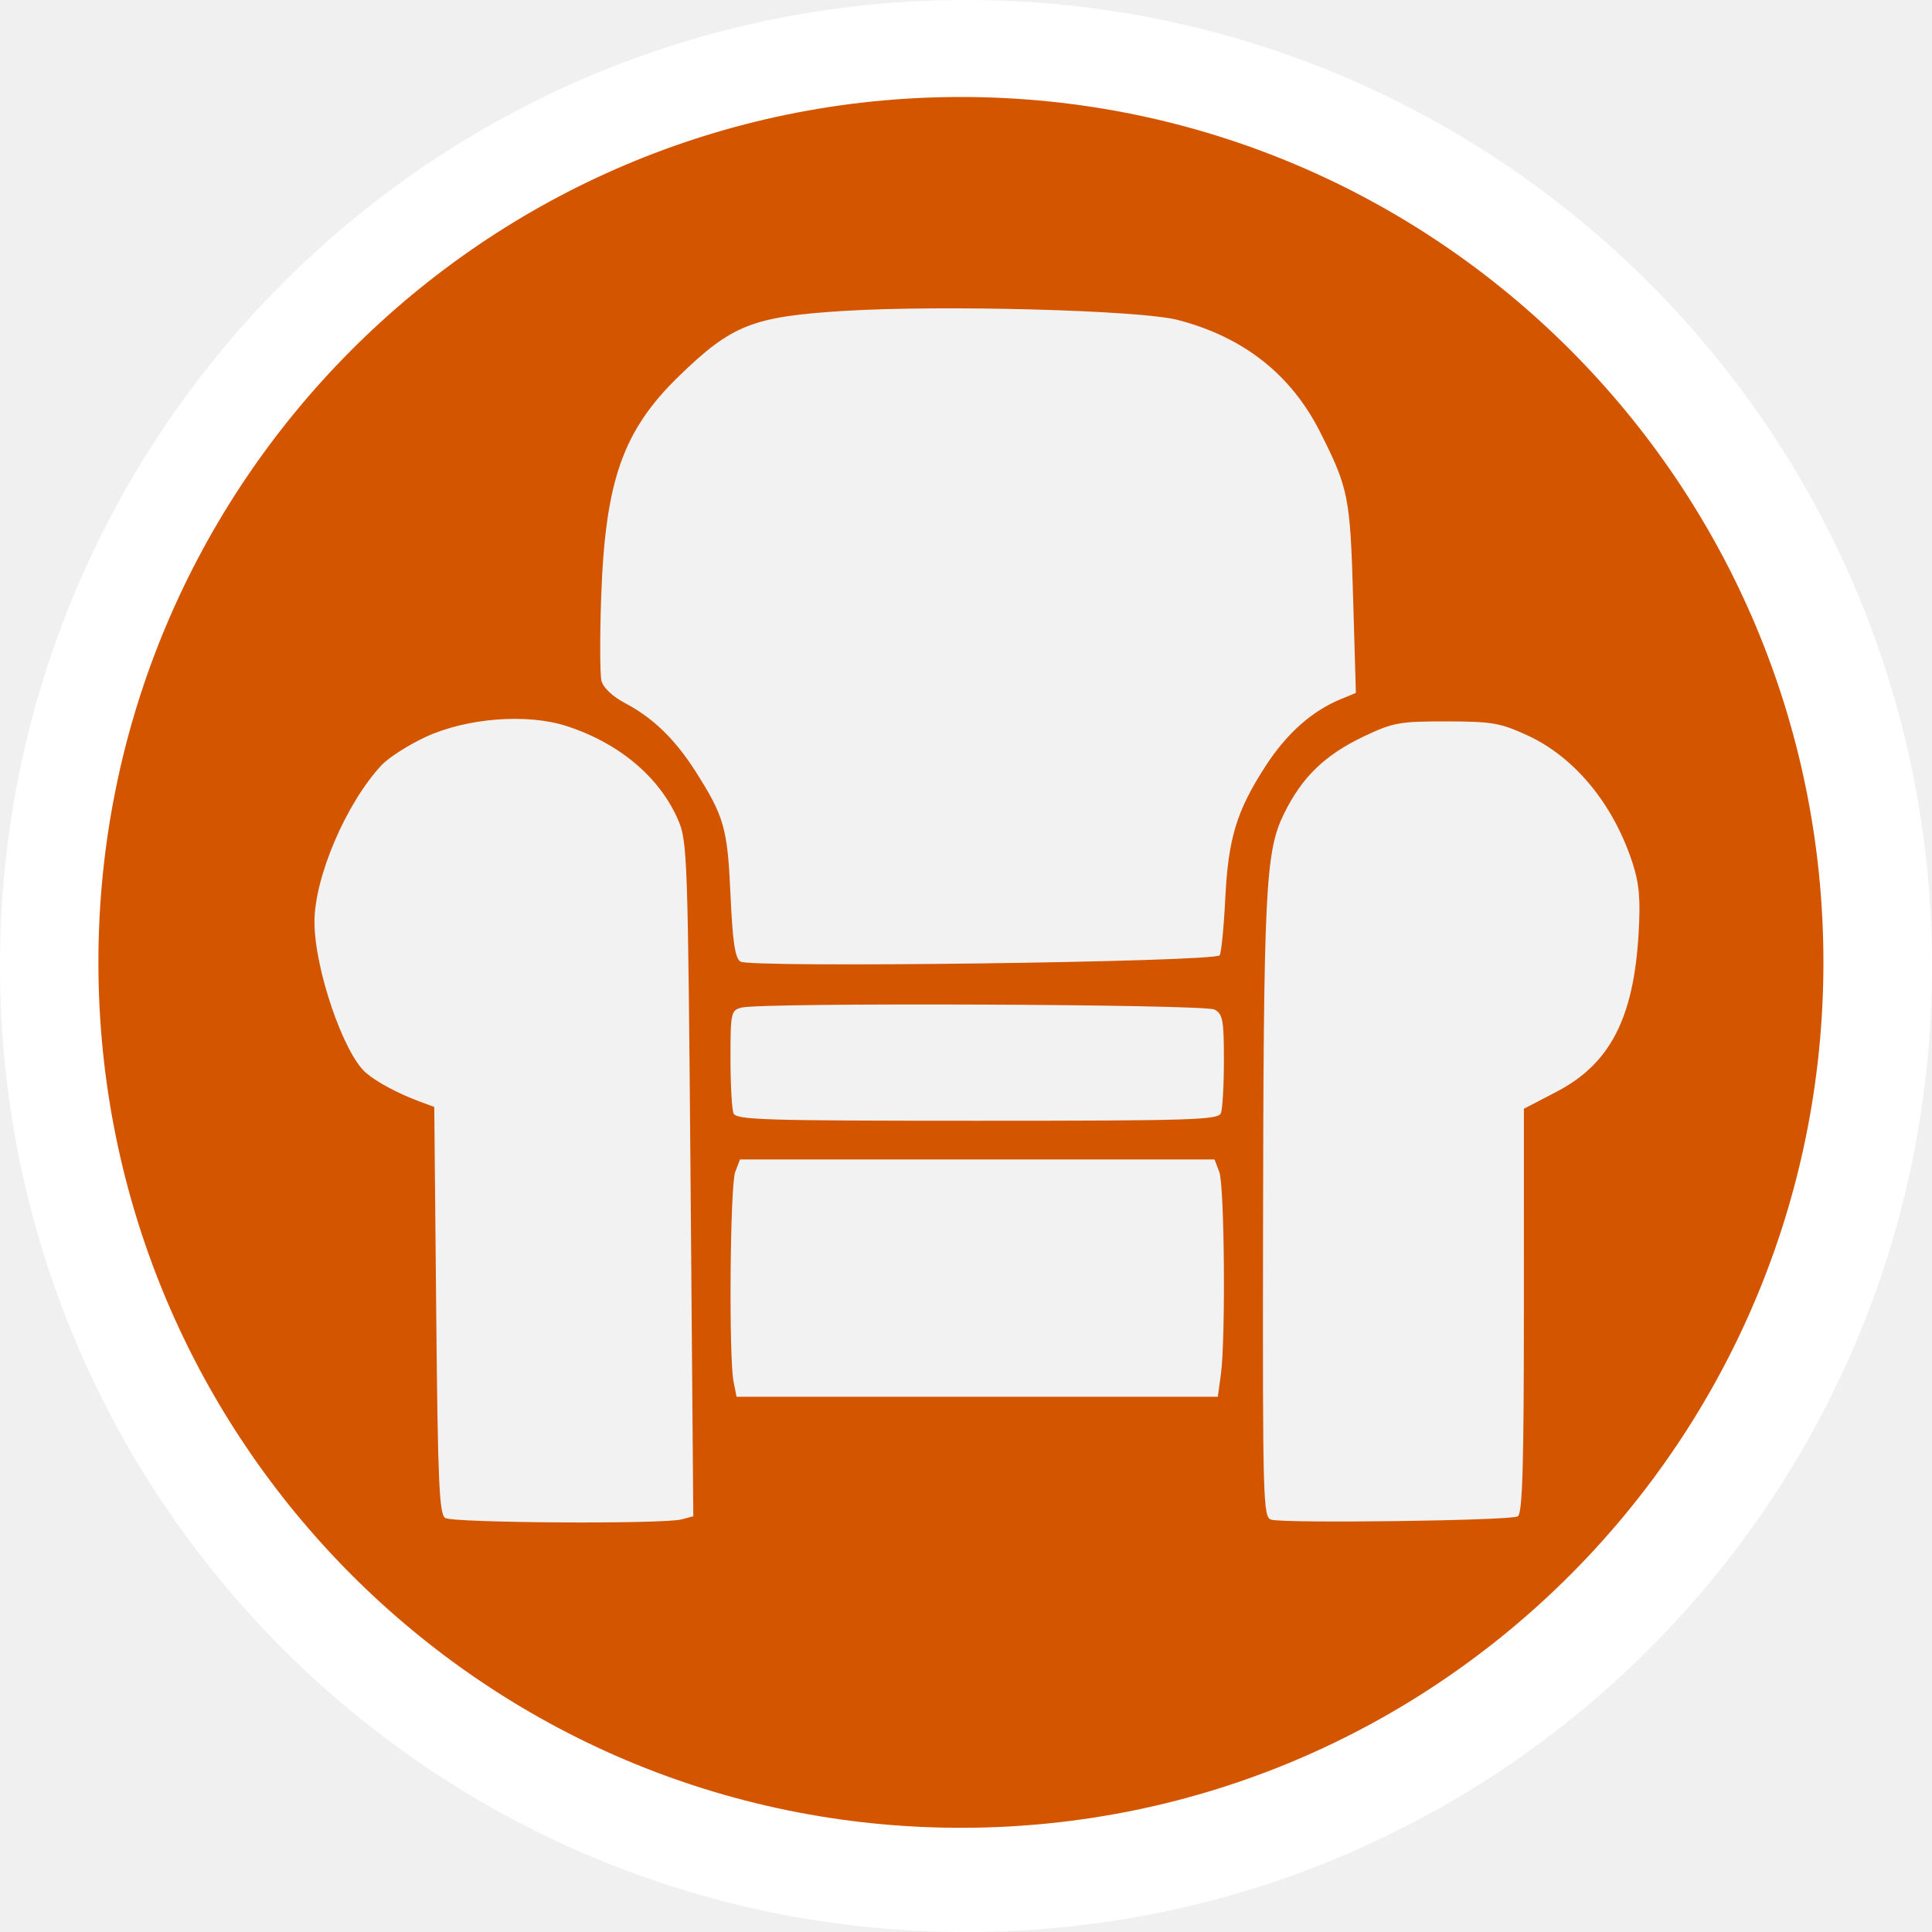
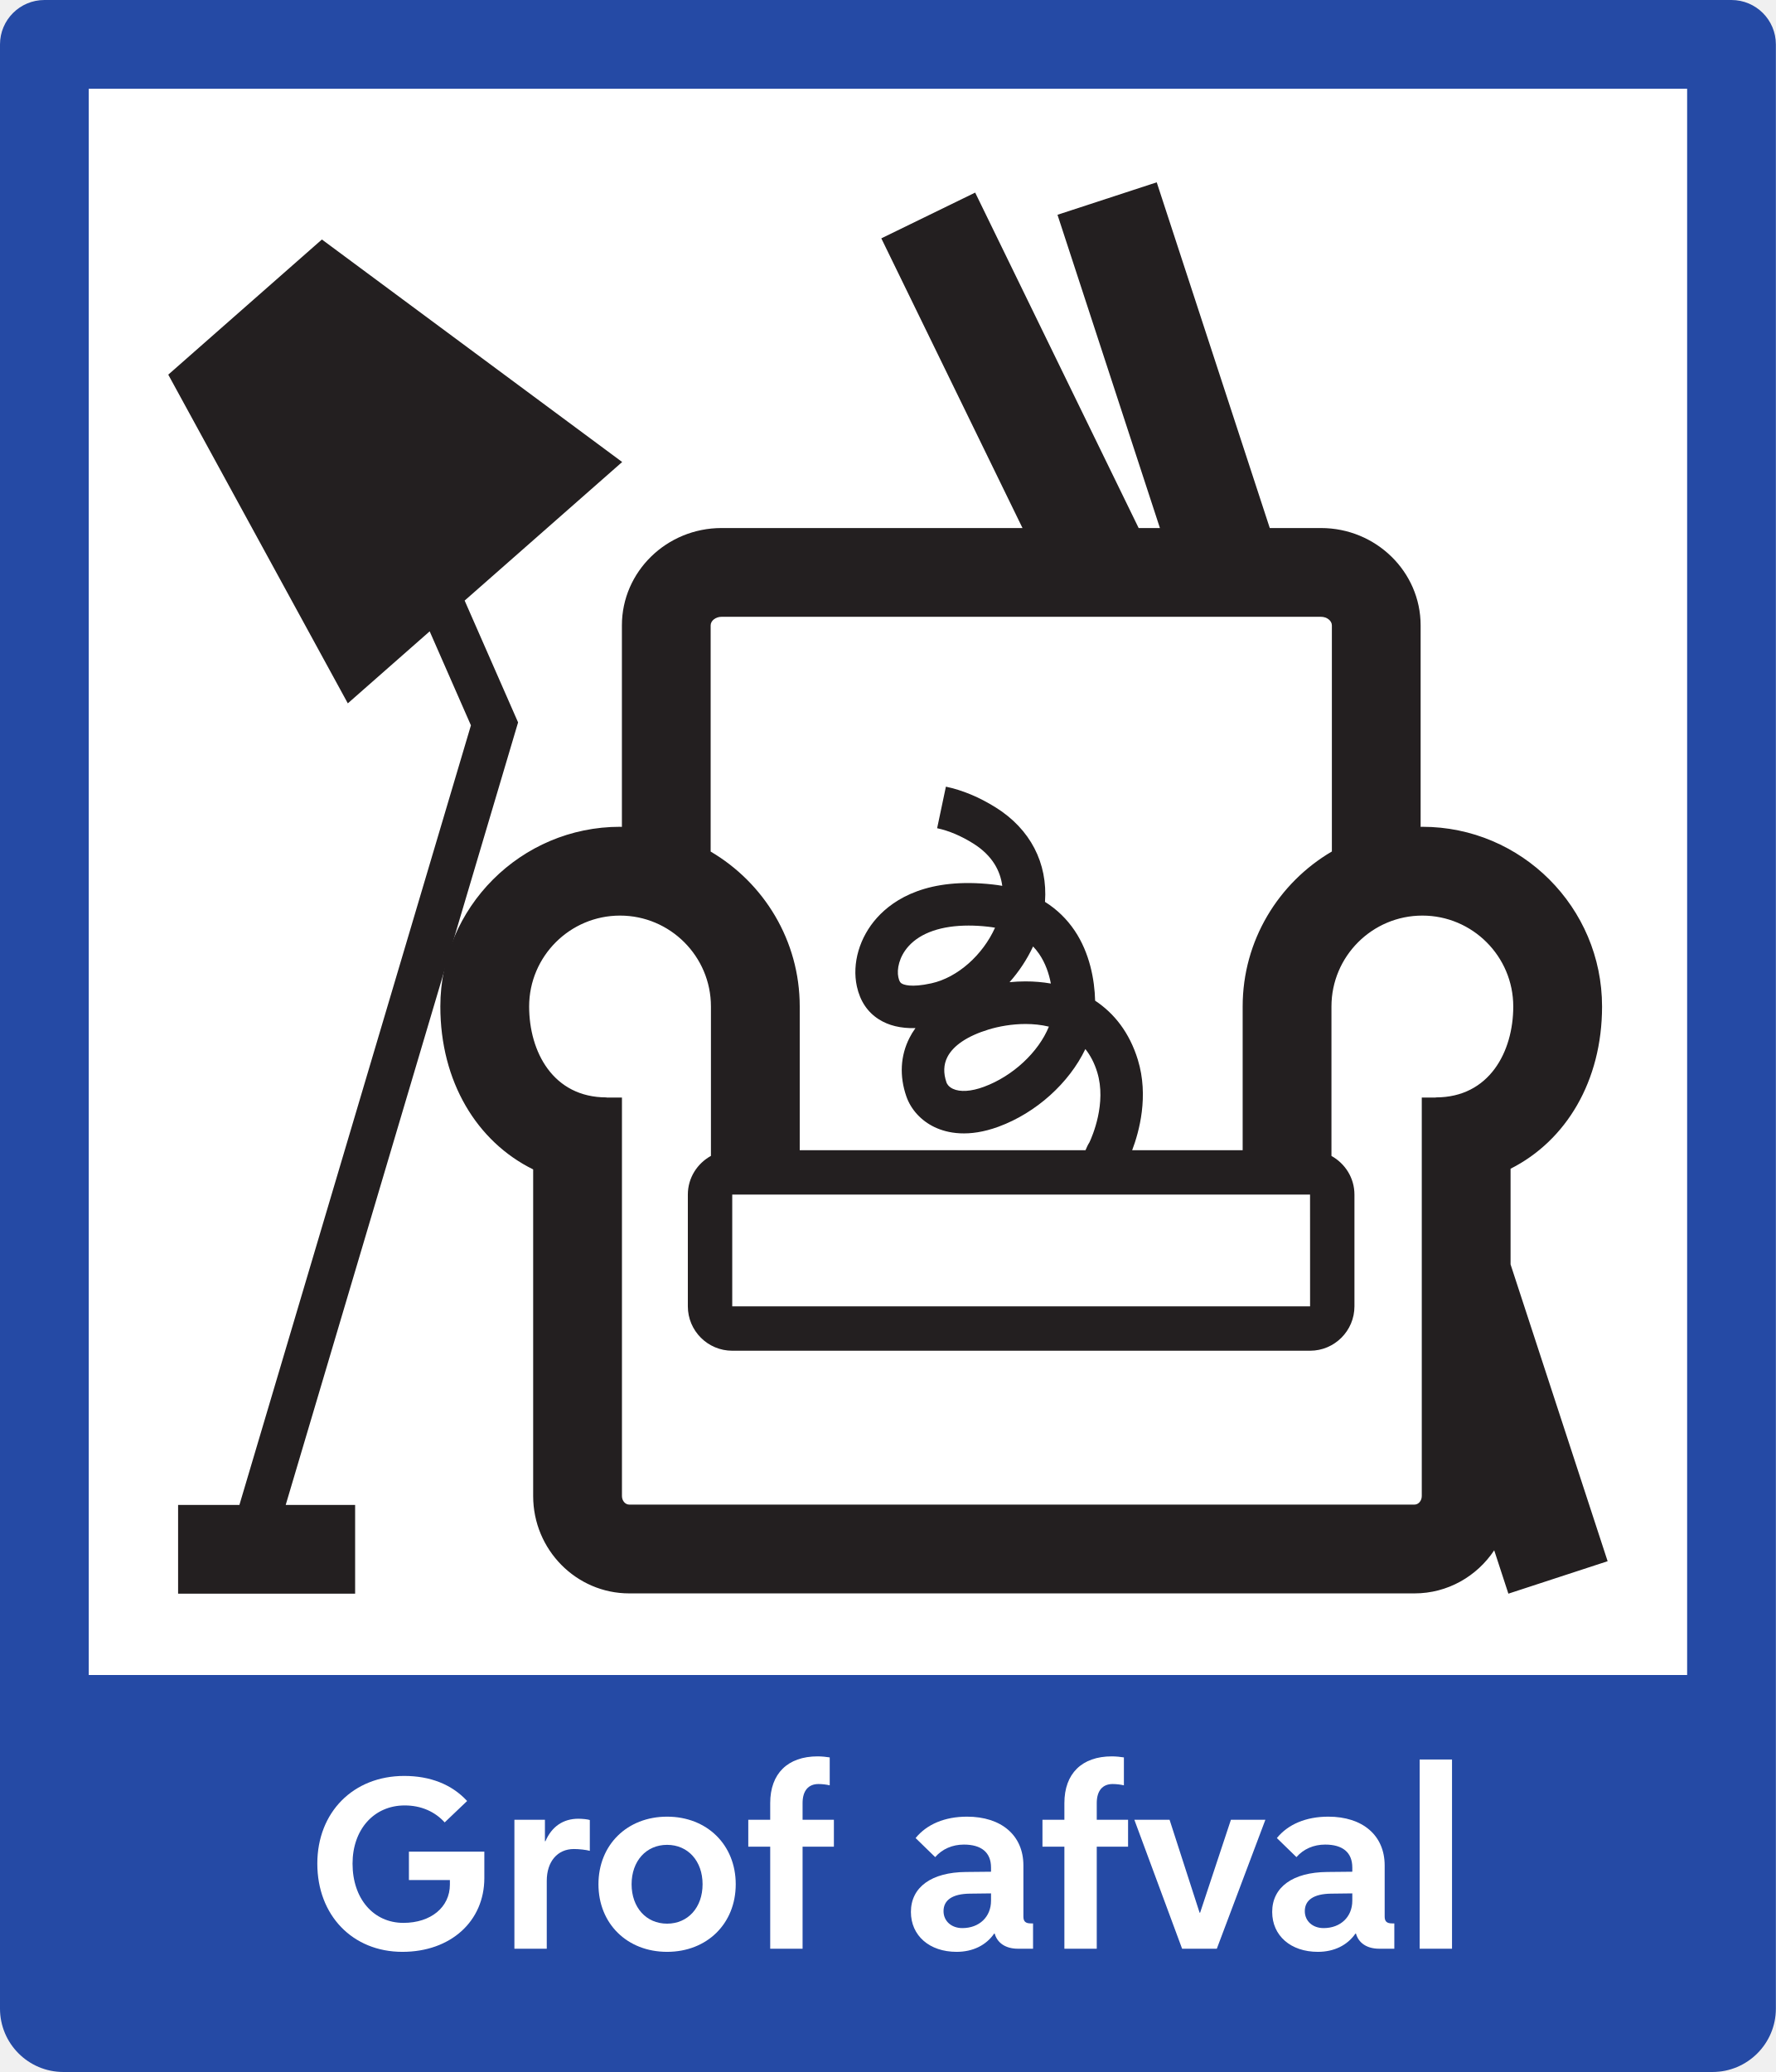
- <svg xmlns="http://www.w3.org/2000/svg" id="svg5" version="1.1" viewBox="0 0 30 30">
-   <defs id="defs9" />
-   <path fill-rule="nonzero" fill="#FFFFFF" id="Oval" d="M15,30 C23.284,30 30,23.284 30,15 C30,6.716 23.284,0 15,0 C6.716,0 -5.32907052e-15,6.716 -5.32907052e-15,15 C-5.32907052e-15,23.284 6.716,30 15,30 Z M15,28.125 C7.751,28.125 1.875,22.249 1.875,15 C1.875,7.751 7.751,1.875 15,1.875 C22.249,1.875 28.125,7.751 28.125,15 C28.125,22.249 22.249,28.125 15,28.125 Z" />
-   <ellipse ry="13.438" rx="13.393" cy="14.944" cx="14.921" id="path816" style="fill:#d45500;fill-opacity:1;stroke-width:0.149;stroke-miterlimit:4;stroke-dasharray:none" />
-   <g transform="matrix(0.8357057,0,0,0.8364877,2.830465,2.286698)" id="g833">
-     <path style="fill:#f2f2f2;fill-opacity:1;stroke-width:0.009;stroke-miterlimit:4;stroke-dasharray:none" d="m 10.369,15.116 c -0.099,-0.068 -0.144,-0.375 -0.183,-1.242 -0.055,-1.239 -0.117,-1.454 -0.656,-2.298 -0.378,-0.591 -0.787,-0.986 -1.302,-1.257 -0.233,-0.123 -0.406,-0.286 -0.439,-0.413 -0.029,-0.116 -0.032,-0.824 -0.005,-1.573 C 7.861,6.183 8.189,5.257 9.23,4.247 10.211,3.296 10.599,3.143 12.293,3.038 c 1.829,-0.113 5.502,-0.014 6.201,0.167 1.225,0.317 2.109,1.013 2.65,2.086 0.525,1.04 0.557,1.202 0.611,3.079 l 0.051,1.759 -0.285,0.118 c -0.537,0.222 -1.005,0.64 -1.395,1.243 -0.538,0.833 -0.691,1.337 -0.747,2.461 -0.026,0.527 -0.073,0.999 -0.103,1.048 -0.077,0.125 -8.729,0.239 -8.906,0.117 z" id="path818" />
-     <path style="fill:#f2f2f2;fill-opacity:1;stroke-width:0.009;stroke-miterlimit:4;stroke-dasharray:none" d="m 4.886,25.446 c -0.112,-0.071 -0.138,-0.661 -0.168,-3.857 l -0.036,-3.774 -0.281,-0.104 c -0.392,-0.146 -0.791,-0.359 -0.988,-0.529 -0.418,-0.36 -0.957,-1.938 -0.957,-2.801 0,-0.83 0.586,-2.2 1.242,-2.906 0.133,-0.143 0.504,-0.381 0.825,-0.529 0.766,-0.353 1.881,-0.439 2.616,-0.202 0.978,0.316 1.732,0.95 2.075,1.745 0.171,0.396 0.181,0.689 0.23,6.669 l 0.051,6.255 -0.216,0.058 c -0.338,0.091 -4.245,0.067 -4.393,-0.026 z" id="path820" />
-     <path style="fill:#f2f2f2;fill-opacity:1;stroke-width:0.009;stroke-miterlimit:4;stroke-dasharray:none" d="m 10.241,17.929 c -0.03,-0.078 -0.055,-0.539 -0.055,-1.023 0,-0.838 0.01,-0.884 0.202,-0.935 0.366,-0.098 8.605,-0.064 8.792,0.036 0.153,0.082 0.174,0.195 0.174,0.936 0,0.464 -0.025,0.907 -0.055,0.986 -0.049,0.127 -0.532,0.142 -4.53,0.142 -3.998,0 -4.481,-0.015 -4.53,-0.142 z" id="path822" />
-     <path style="fill:#f2f2f2;fill-opacity:1;stroke-width:0.009;stroke-miterlimit:4;stroke-dasharray:none" d="m 10.243,22.914 c -0.09,-0.452 -0.065,-3.64 0.031,-3.893 l 0.088,-0.231 h 4.409 4.409 l 0.088,0.231 c 0.097,0.256 0.12,3.101 0.03,3.757 l -0.057,0.417 h -4.471 -4.471 z" id="path824" />
-     <path style="fill:#f2f2f2;fill-opacity:1;stroke-width:0.009;stroke-miterlimit:4;stroke-dasharray:none" d="m 20.231,25.475 c -0.148,-0.043 -0.157,-0.366 -0.15,-5.23 0.009,-6.472 0.043,-7.166 0.387,-7.868 0.335,-0.684 0.76,-1.096 1.485,-1.44 0.547,-0.259 0.664,-0.28 1.536,-0.279 0.846,0.001 1.002,0.028 1.504,0.259 0.882,0.405 1.603,1.282 1.958,2.382 0.121,0.376 0.146,0.669 0.108,1.303 -0.093,1.571 -0.533,2.416 -1.525,2.931 l -0.606,0.315 -2.43e-4,3.747 c -1.89e-4,2.899 -0.026,3.764 -0.113,3.82 -0.123,0.079 -4.329,0.135 -4.584,0.061 z" id="path826" />
+ <svg xmlns="http://www.w3.org/2000/svg" viewBox="0 0 226.772 264.567" height="264.567" width="226.772" xml:space="preserve" id="svg2" version="1.1">
+   <defs id="defs6">
+     <clipPath id="clipPath18" clipPathUnits="userSpaceOnUse">
+       <path id="path16" d="M 0,198.425 H 170.079 V 0 H 0 Z" />
+     </clipPath>
+     <clipPath id="clipPath32" clipPathUnits="userSpaceOnUse">
+       <path id="path30" d="M 0,198.425 H 170.079 V 0 H 0 Z" />
+     </clipPath>
+     <clipPath id="clipPath74" clipPathUnits="userSpaceOnUse">
+       <path id="path72" d="M 0,198.425 H 170.079 V 0 H 0 Z" />
+     </clipPath>
+   </defs>
+   <g transform="matrix(1.333333,0,0,-1.333333,0,264.5667)" id="g10">
+     <g id="g12">
+       <g clip-path="url(#clipPath18)" id="g14">
+         <g transform="translate(165.8226,198.4252)" id="g20">
+           <path id="path22" style="fill:#254aa5;fill-opacity:1;fill-rule:nonzero;stroke:none" d="m 0,0 h -161.566 c -2.351,0 -4.257,-1.905 -4.257,-4.256 v -156.151 -5.416 -26.528 c 0,-3.355 2.72,-6.074 6.074,-6.074 H -1.818 c 3.355,0 6.074,2.719 6.074,6.074 v 26.528 5.416 156.151 C 4.256,-1.905 2.351,0 0,0" />
+         </g>
+         <path id="path24" style="fill:#ffffff;fill-opacity:1;fill-rule:nonzero;stroke:none" d="M 8.5,189.925 H 161.579 V 38.018 H 8.5 Z" />
+       </g>
+     </g>
+     <g id="g26">
+       <g clip-path="url(#clipPath32)" id="g28">
+         <g transform="translate(30.39,19.9545)" id="g34">
+           <path id="path36" style="fill:#ffffff;fill-opacity:1;fill-rule:nonzero;stroke:none" d="m 0,0 c 0,4.924 3.449,8.398 8.323,8.398 2.474,0 4.549,-0.8 6.024,-2.4 l -2.15,-2.05 C 11.273,4.974 9.947,5.573 8.373,5.573 5.424,5.573 3.374,3.273 3.374,0 c 0,-3.35 2,-5.674 4.874,-5.674 2.624,0 4.449,1.499 4.449,3.674 v 0.425 H 8.773 v 2.724 h 7.223 v -2.524 c 0,-4.149 -3.225,-7.073 -7.848,-7.073 C 3.374,-8.448 0,-4.949 0,0" />
+         </g>
+         <g transform="translate(49.265,24.1527)" id="g38">
+           <path id="path40" style="fill:#ffffff;fill-opacity:1;fill-rule:nonzero;stroke:none" d="m 0,0 h 2.924 v -2.049 h 0.05 c 0.6,1.4 1.7,2.15 3.149,2.15 0.375,0 0.9,-0.051 1.1,-0.125 v -2.95 c -0.35,0.1 -1.025,0.175 -1.525,0.175 -1.574,0 -2.599,-1.2 -2.599,-3.05 v -6.498 H 0 Z" />
+         </g>
+         <g transform="translate(63.8881,14.2055)" id="g42">
+           <path id="path44" style="fill:#ffffff;fill-opacity:1;fill-rule:nonzero;stroke:none" d="M 0,0 C 2,0 3.399,1.55 3.399,3.774 3.399,5.999 2,7.548 0,7.548 -1.999,7.548 -3.399,5.999 -3.399,3.774 -3.399,1.55 -1.999,0 0,0 m -6.573,3.774 c 0,3.774 2.749,6.473 6.573,6.473 3.824,0 6.574,-2.699 6.574,-6.473 C 6.574,0 3.824,-2.699 0,-2.699 -3.824,-2.699 -6.573,0 -6.573,3.774" />
+         </g>
+         <g transform="translate(73.764,21.5785)" id="g46">
+           <path id="path48" style="fill:#ffffff;fill-opacity:1;fill-rule:nonzero;stroke:none" d="M 0,0 H -2.1 V 2.574 H 0 v 1.6 c 0,2.824 1.675,4.474 4.549,4.474 0.35,0 0.875,-0.05 1.15,-0.1 V 5.874 C 5.398,5.948 4.974,5.999 4.624,5.999 3.649,5.999 3.1,5.349 3.1,4.174 v -1.6 H 6.099 V 0 H 3.1 V -9.772 H 0 Z" />
+         </g>
+         <g transform="translate(94.9125,16.4047)" id="g50">
+           <path id="path52" style="fill:#ffffff;fill-opacity:1;fill-rule:nonzero;stroke:none" d="M 0,0 V 0.7 L -2.05,0.675 c -1.624,-0.025 -2.499,-0.6 -2.499,-1.674 0,-0.95 0.75,-1.625 1.8,-1.625 C -1.125,-2.624 0,-1.55 0,0 m -7.673,-1.074 c 0,2.374 1.975,3.799 5.274,3.824 L 0,2.774 v 0.401 c 0,1.449 -0.925,2.199 -2.6,2.199 -1.099,0 -2.074,-0.425 -2.749,-1.2 l -1.875,1.825 c 1.076,1.324 2.8,2.049 4.924,2.049 3.3,0 5.4,-1.799 5.4,-4.674 v -4.898 c 0,-0.451 0.199,-0.65 0.699,-0.65 h 0.225 v -2.425 h -1.45 c -1.175,0 -1.974,0.55 -2.224,1.45 H 0.3 c -0.775,-1.124 -2.05,-1.749 -3.599,-1.749 -2.599,0 -4.374,1.549 -4.374,3.824" />
+         </g>
+         <g transform="translate(101.9379,21.5785)" id="g54">
+           <path id="path56" style="fill:#ffffff;fill-opacity:1;fill-rule:nonzero;stroke:none" d="M 0,0 H -2.1 V 2.574 H 0 v 1.6 c 0,2.824 1.675,4.474 4.549,4.474 0.35,0 0.875,-0.05 1.15,-0.1 V 5.874 C 5.398,5.948 4.974,5.999 4.624,5.999 3.649,5.999 3.1,5.349 3.1,4.174 v -1.6 H 6.099 V 0 H 3.1 V -9.772 H 0 Z" />
+         </g>
+         <g transform="translate(108.639,24.1527)" id="g58">
+           <path id="path60" style="fill:#ffffff;fill-opacity:1;fill-rule:nonzero;stroke:none" d="m 0,0 h 3.374 l 2.874,-8.897 h 0.05 L 9.247,0 h 3.3 L 7.897,-12.347 H 4.573 Z" />
+         </g>
+         <g transform="translate(129.5121,16.4047)" id="g62">
+           <path id="path64" style="fill:#ffffff;fill-opacity:1;fill-rule:nonzero;stroke:none" d="M 0,0 V 0.7 L -2.05,0.675 c -1.624,-0.025 -2.499,-0.6 -2.499,-1.674 0,-0.95 0.75,-1.625 1.8,-1.625 C -1.125,-2.624 0,-1.55 0,0 m -7.673,-1.074 c 0,2.374 1.975,3.799 5.274,3.824 L 0,2.774 v 0.401 c 0,1.449 -0.925,2.199 -2.6,2.199 -1.099,0 -2.074,-0.425 -2.749,-1.2 l -1.875,1.825 c 1.076,1.324 2.8,2.049 4.924,2.049 3.3,0 5.4,-1.799 5.4,-4.674 v -4.898 c 0,-0.451 0.199,-0.65 0.699,-0.65 h 0.225 v -2.425 h -1.45 c -1.175,0 -1.974,0.55 -2.224,1.45 H 0.3 c -0.775,-1.124 -2.05,-1.749 -3.599,-1.749 -2.599,0 -4.374,1.549 -4.374,3.824" />
+         </g>
+         <path id="path66" style="fill:#ffffff;fill-opacity:1;fill-rule:nonzero;stroke:none" d="m 135.963,29.926 h 3.099 v -18.12 h -3.099 z" />
+       </g>
+     </g>
+     <g id="g68">
+       <g clip-path="url(#clipPath74)" id="g70">
+         <g transform="translate(136.1655,55.1573)" id="g76">
+           <path id="path78" style="fill:#231f20;fill-opacity:1;fill-rule:nonzero;stroke:none" d="m 0,0 c 0,-0.452 -0.314,-0.82 -0.699,-0.82 h -75.202 c -0.386,0 -0.699,0.368 -0.699,0.82 v 38.159 h -1.483 v 0.016 c -5.116,0 -7.406,4.373 -7.406,8.706 0,4.8 3.905,8.705 8.705,8.705 4.801,0 8.706,-3.905 8.706,-8.705 V 32.574 c -1.311,-0.725 -2.212,-2.105 -2.212,-3.707 v -10.7 c 0,-2.345 1.908,-4.252 4.252,-4.252 H -10.7 c 2.345,0 4.252,1.907 4.252,4.252 v 10.7 c 0,1.598 -0.896,2.976 -2.202,3.702 v 14.312 c 0,4.8 3.905,8.705 8.706,8.705 4.8,0 8.706,-3.905 8.706,-8.705 0,-4.333 -2.293,-8.706 -7.414,-8.706 V 38.159 H 0 Z m -37.947,49.285 c -0.51,0 -1.023,-0.025 -1.532,-0.076 0.908,1.025 1.676,2.185 2.253,3.422 0.209,-0.219 0.401,-0.455 0.577,-0.711 0.608,-0.887 0.947,-1.895 1.126,-2.841 -0.794,0.14 -1.607,0.206 -2.424,0.206 m -9.02,-0.185 c -1.976,-0.438 -2.684,-0.12 -2.851,-0.011 -0.102,0.064 -0.218,0.168 -0.31,0.589 -0.166,0.757 0.07,1.97 0.975,2.974 1.168,1.297 3.174,1.979 5.754,1.979 0.589,0 1.211,-0.035 1.857,-0.108 0.23,-0.026 0.455,-0.057 0.672,-0.096 -1.169,-2.596 -3.562,-4.767 -6.097,-5.327 m 1.531,-7.066 c 0.565,1.111 1.926,2.024 3.938,2.639 0.992,0.304 2.246,0.532 3.548,0.532 0.744,0 1.503,-0.074 2.237,-0.253 -0.991,-2.438 -3.448,-4.742 -6.223,-5.763 -1.223,-0.451 -2.28,-0.517 -2.972,-0.19 -0.446,0.211 -0.58,0.516 -0.611,0.604 -0.31,0.893 -0.282,1.711 0.083,2.431 m 34.739,-23.867 h -55.341 v 10.7 H -10.7 Z m -57.408,65.211 c 0,0.446 0.477,0.822 1.042,0.822 h 57.411 c 0.564,0 1.042,-0.376 1.042,-0.822 V 61.725 c -5.102,-2.99 -8.544,-8.517 -8.544,-14.844 V 33.119 h -10.582 c 0.67,1.762 1.61,5.182 0.544,8.659 -0.8,2.608 -2.266,4.452 -4.092,5.66 -0.049,2.011 -0.523,4.565 -1.949,6.693 -0.753,1.124 -1.713,2.053 -2.852,2.769 0.271,3.719 -1.407,6.969 -4.711,9.037 -1.579,0.989 -3.187,1.66 -4.779,1.996 l -0.84,-3.98 c 1.123,-0.238 2.287,-0.73 3.461,-1.464 1.871,-1.172 2.594,-2.665 2.777,-4.054 -0.299,0.053 -0.603,0.097 -0.914,0.131 -6.171,0.691 -9.433,-1.355 -11.086,-3.192 -1.67,-1.855 -2.407,-4.372 -1.925,-6.569 0.306,-1.396 1.011,-2.453 2.093,-3.145 0.947,-0.605 2.102,-0.884 3.517,-0.851 -0.235,-0.325 -0.422,-0.639 -0.571,-0.933 -0.873,-1.719 -0.976,-3.658 -0.299,-5.607 0.439,-1.265 1.428,-2.338 2.714,-2.947 1.193,-0.564 3.223,-1.016 6.117,0.049 3.614,1.329 6.764,4.195 8.312,7.435 0.475,-0.599 0.865,-1.331 1.136,-2.22 0.911,-2.969 -0.476,-6.141 -0.743,-6.709 -0.149,-0.23 -0.264,-0.487 -0.379,-0.758 h -27.369 v 13.762 c 0,6.322 -3.437,11.844 -8.531,14.836 z M 17.799,-6.242 8.504,22.183 v 9.161 c 5.326,2.687 8.762,8.404 8.762,15.537 0,9.489 -7.721,17.209 -17.21,17.209 -0.056,0 -0.111,-0.007 -0.166,-0.008 v 19.296 c 0,5.141 -4.281,9.322 -9.542,9.322 h -4.905 l -10.827,33.108 -9.504,-3.109 9.81,-29.999 h -2.037 l -15.657,32.124 -8.989,-4.382 13.522,-27.742 h -28.824 c -5.262,0 -9.542,-4.181 -9.542,-9.322 V 64.081 c -0.06,10e-4 -0.119,0.009 -0.179,0.009 -9.489,0 -17.209,-7.72 -17.209,-17.209 0,-7.192 3.49,-12.944 8.889,-15.602 V 0 c 0,-5.142 4.128,-9.324 9.203,-9.324 h 75.202 c 3.176,0 5.982,1.639 7.636,4.126 L 8.295,-9.35 Z" />
+         </g>
+         <g transform="translate(44.4999,140.9107)" id="g80">
+           <path id="path82" style="fill:#231f20;fill-opacity:1;fill-rule:nonzero;stroke:none" d="m 0,0 15.086,13.27 -28.757,21.309 -14.714,-12.943 17.196,-31.478 7.84,6.896 3.95,-9.003 -22.172,-74.655 h -5.872 v -8.5 h 16.954 v 8.5 h -6.648 l 22.255,74.937 z" />
+         </g>
+       </g>
+     </g>
  </g>
</svg>
